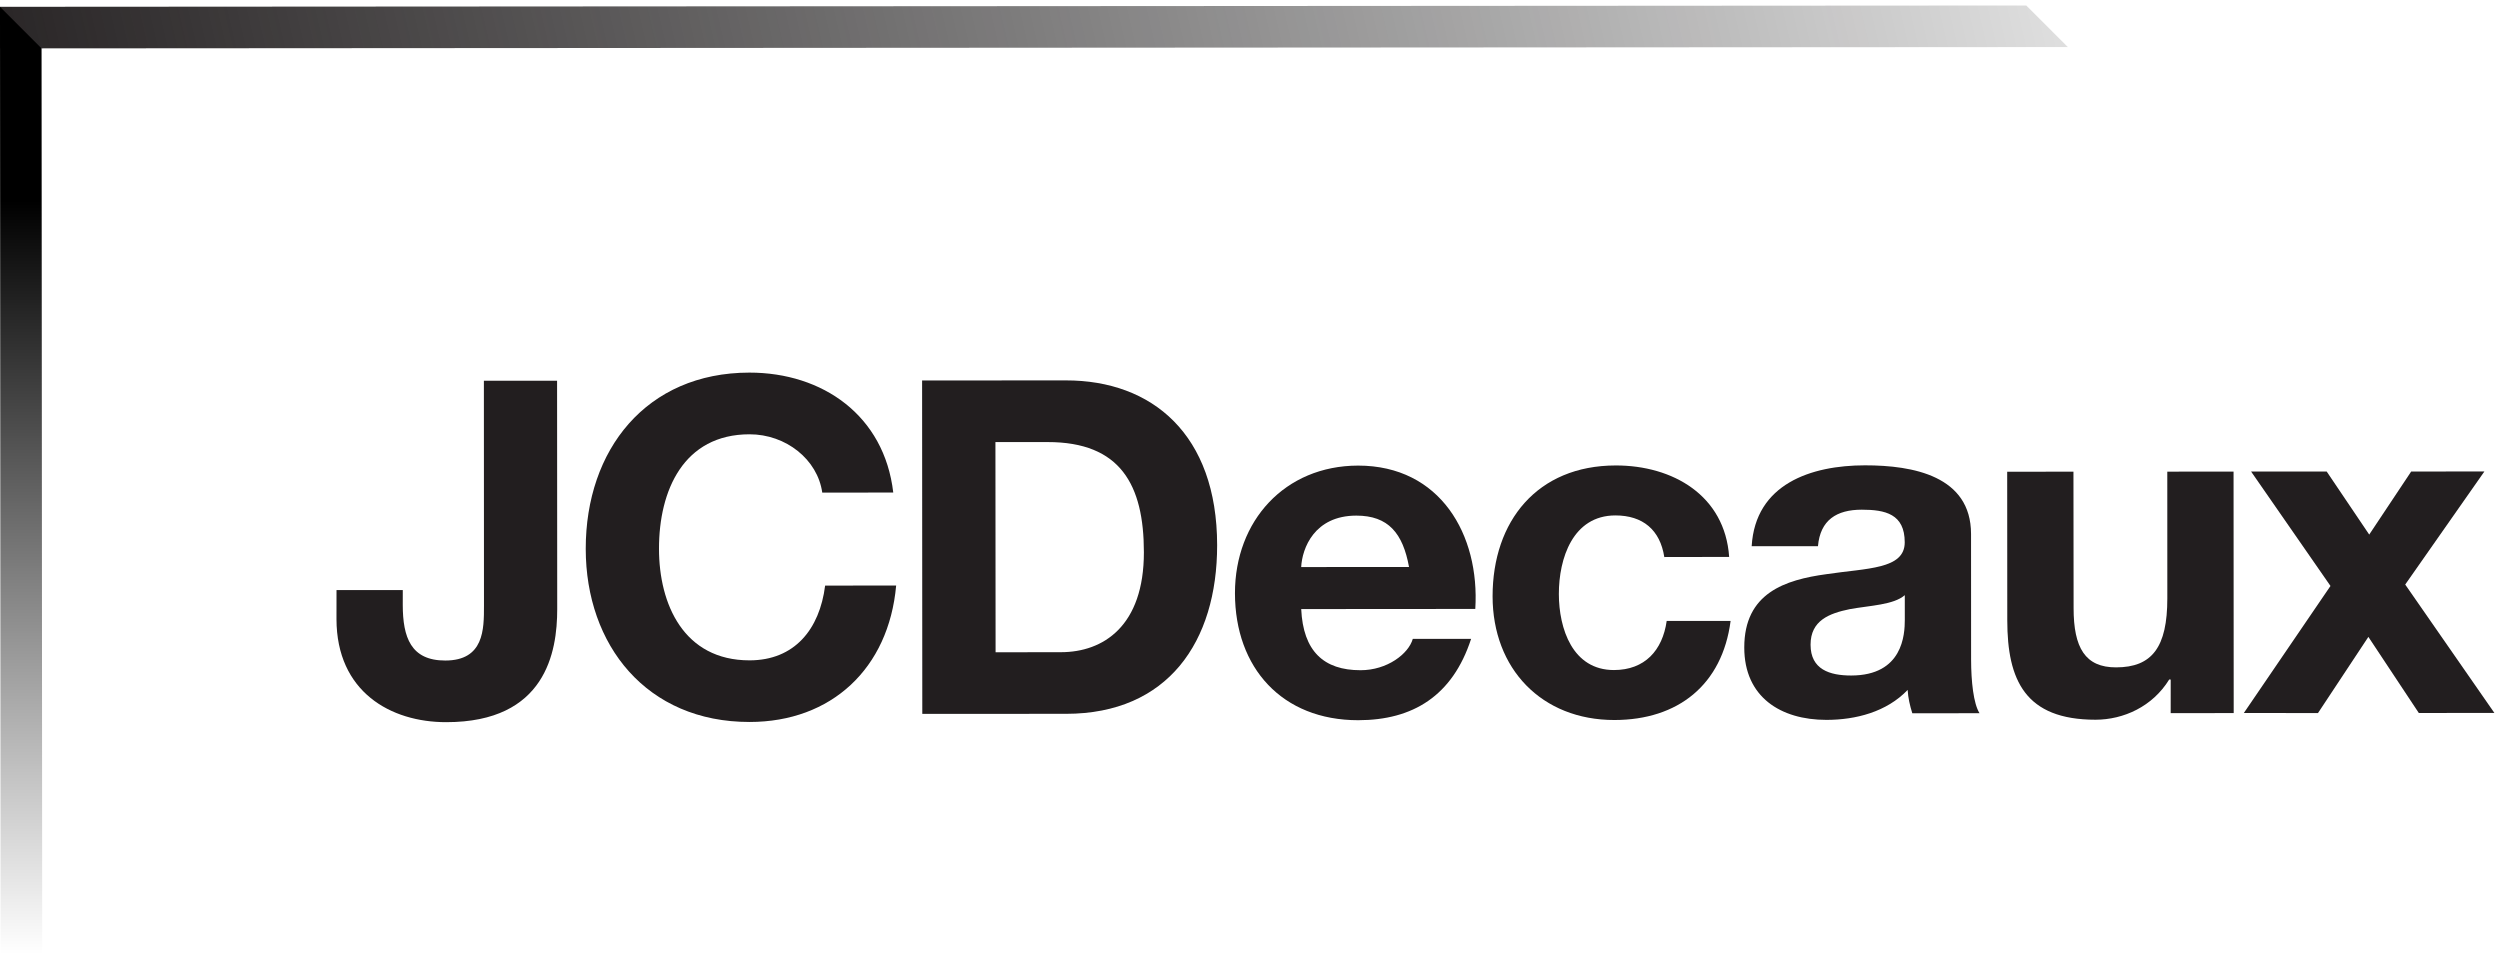
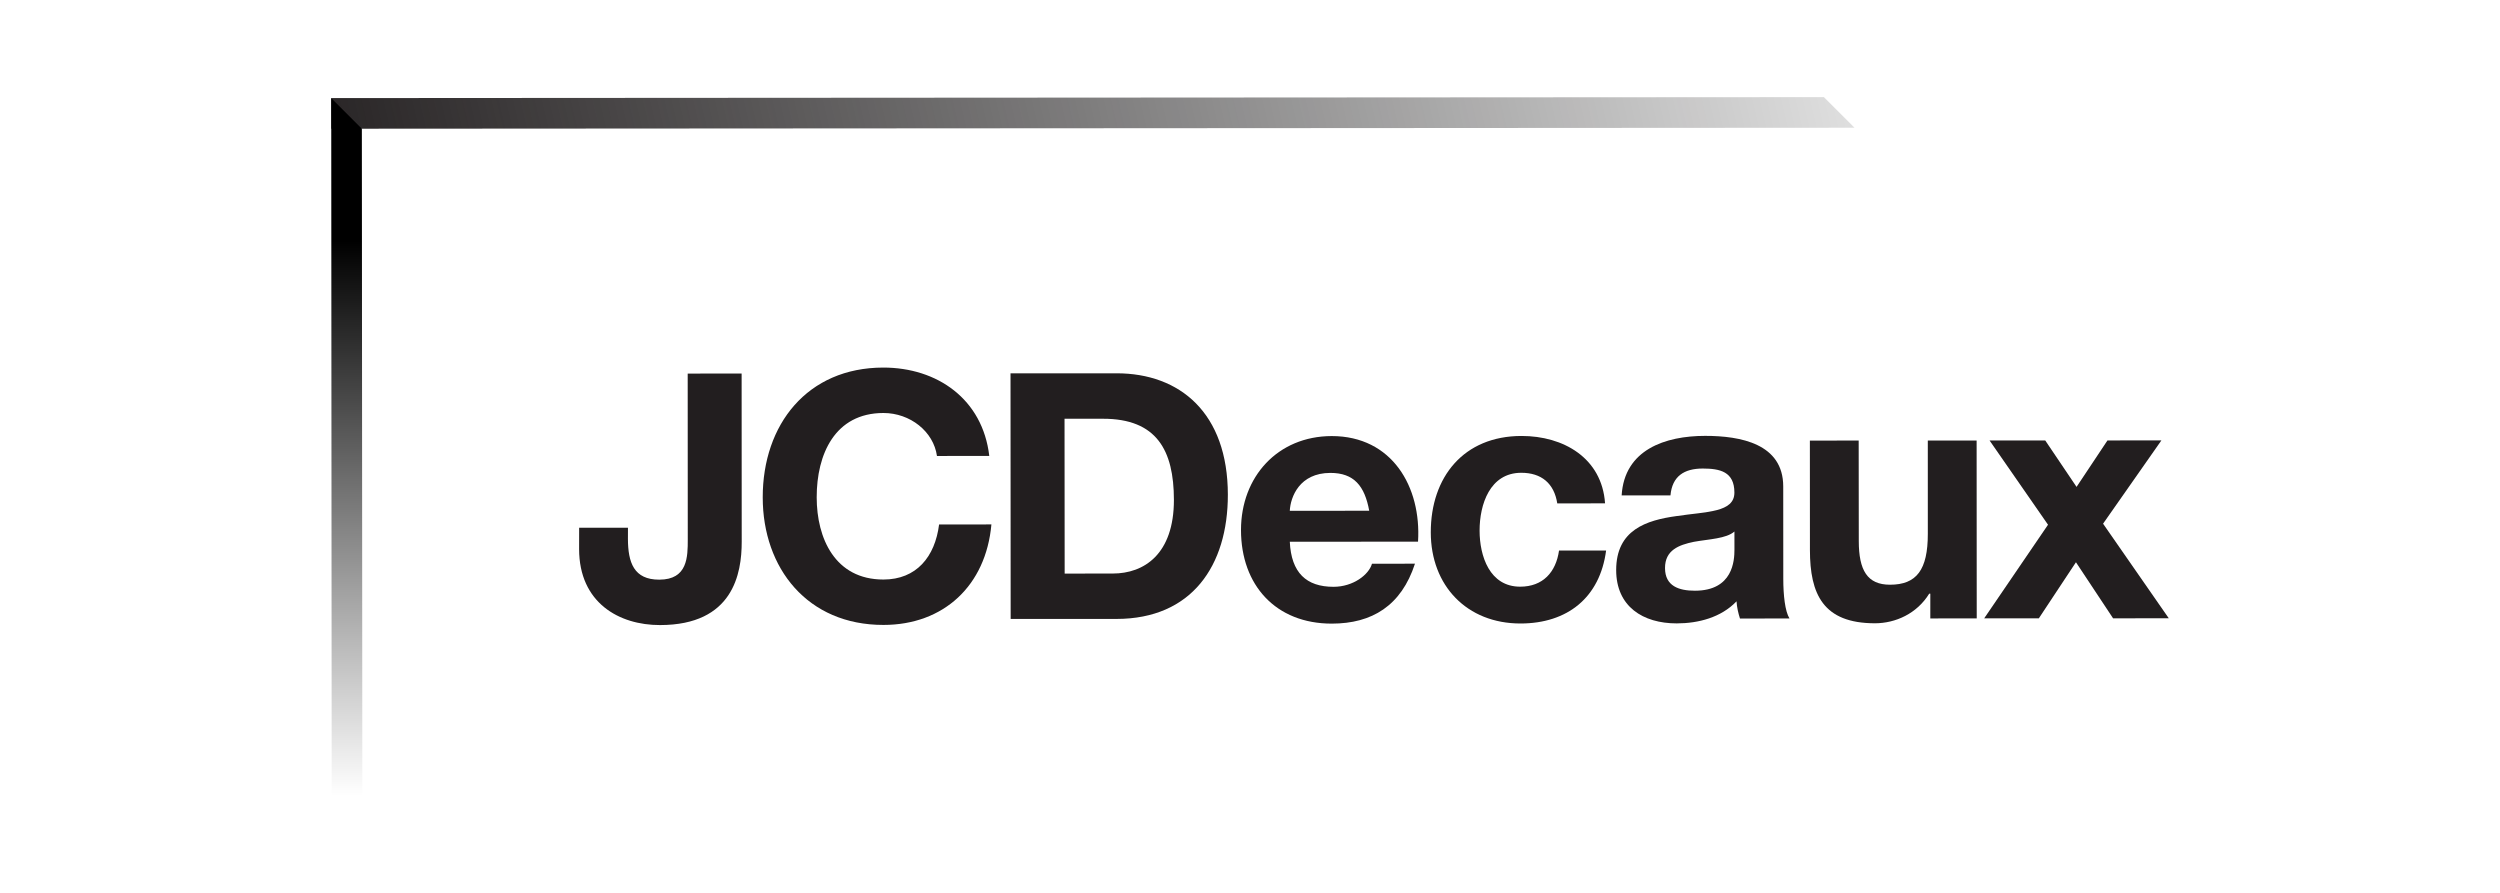
- <svg xmlns="http://www.w3.org/2000/svg" width="383" height="147" viewBox="0 0 383 147" fill="none">
-   <path d="M310.423 0.843L0 1.043L0.018 7.414L316.791 7.209L310.423 0.843Z" fill="url(#paint0_linear_1_771)" />
-   <path d="M6.368 7.414L6.467 146.121L0.095 146.126L2.04369e-05 1.048L6.368 7.414Z" fill="url(#paint1_linear_1_771)" />
-   <path d="M85.366 93.313C85.372 99.891 83.6 110.629 68.371 110.636C59.856 110.646 51.564 105.995 51.549 94.838L51.554 90.397L61.706 90.394L61.703 92.683C61.712 97.626 62.929 101.201 68.221 101.193C74.154 101.188 74.147 96.404 74.145 92.818L74.131 58.332L85.345 58.33L85.366 93.313Z" fill="#221E1F" />
-   <path d="M125.97 75.469C125.256 70.388 120.403 66.528 114.823 66.534C104.731 66.543 100.947 75.125 100.959 84.072C100.957 92.582 104.759 101.171 114.838 101.166C121.701 101.163 125.563 96.433 126.41 89.711L137.291 89.705C136.151 102.435 127.355 110.601 114.847 110.606C99.044 110.623 89.737 98.819 89.735 84.08C89.723 68.914 99.007 57.096 114.807 57.083C126.031 57.08 135.474 63.651 136.847 75.457L125.97 75.469Z" fill="#221E1F" />
-   <path d="M152.5 67.721L160.498 67.726C171.661 67.713 175.238 74.287 175.244 84.599C175.25 95.903 169.037 99.916 162.53 99.916L152.524 99.928L152.5 67.721ZM141.296 109.365L163.327 109.357C178.911 109.349 186.474 98.328 186.466 83.521C186.456 66.558 176.514 58.263 163.293 58.277L141.266 58.289L141.296 109.365Z" fill="#221E1F" />
-   <path d="M199.342 86.872C199.489 84.007 201.342 79 207.783 78.992C212.704 78.988 214.923 81.707 215.863 86.861L199.342 86.872ZM226.015 93.289C226.724 81.917 220.644 71.324 208.055 71.329C196.829 71.352 189.192 79.795 189.196 90.882C189.203 102.332 196.428 110.343 208.081 110.336C216.45 110.33 222.527 106.61 225.375 97.872L216.439 97.876C215.793 100.169 212.511 102.681 208.442 102.677C202.787 102.686 199.639 99.75 199.346 93.309L226.015 93.289Z" fill="#221E1F" />
-   <path d="M254.97 85.338C254.327 81.178 251.681 78.959 247.466 78.963C240.949 78.977 238.81 85.556 238.817 91.003C238.821 96.291 240.902 102.66 247.263 102.651C251.977 102.645 254.698 99.647 255.337 95.126L265.129 95.126C263.846 104.93 257.063 110.295 247.334 110.306C236.182 110.316 228.67 102.446 228.665 91.359C228.66 79.837 235.515 71.318 247.529 71.308C256.249 71.298 264.259 75.881 264.907 85.32L254.97 85.338Z" fill="#221E1F" />
-   <path d="M291.816 94.967C291.814 97.19 291.533 103.483 283.601 103.489C280.308 103.491 277.378 102.56 277.378 98.771C277.376 95.057 280.237 93.971 283.379 93.322C286.522 92.753 290.095 92.676 291.814 91.179L291.816 94.967ZM278.512 83.675C278.864 79.665 281.367 78.087 285.225 78.084C288.802 78.088 291.805 78.725 291.805 83.085C291.805 87.241 286.011 87.029 279.798 87.965C273.505 88.827 267.213 90.831 267.222 99.206C267.224 106.791 272.804 110.287 279.813 110.286C284.307 110.283 289.034 109.068 292.252 105.698C292.321 106.919 292.604 108.131 292.965 109.272L303.262 109.265C302.334 107.775 301.978 104.404 301.972 101.043L301.964 81.793C301.952 72.923 293.087 71.284 285.72 71.289C277.431 71.291 268.921 74.153 268.357 83.675L278.512 83.675Z" fill="#221E1F" />
-   <path d="M342.203 109.243L332.548 109.256L332.551 104.102L332.324 104.098C329.76 108.257 325.327 110.253 321.039 110.262C310.248 110.262 307.519 104.195 307.515 95.029L307.502 72.272L317.653 72.259L317.676 93.165C317.675 99.243 319.451 102.251 324.181 102.241C329.684 102.241 332.045 99.164 332.034 91.65L332.029 72.255L342.181 72.252L342.203 109.243Z" fill="#221E1F" />
-   <path d="M357.03 89.769L344.87 72.244L356.451 72.241L362.965 81.898L369.393 72.239L380.61 72.228L368.479 89.552L382.139 109.221L370.562 109.23L362.835 97.571L355.117 109.239L343.754 109.234L357.03 89.769Z" fill="#221E1F" />
+ <svg xmlns="http://www.w3.org/2000/svg" width="140" height="50" viewBox="0 0 140 50" fill="none">
+   <path d="M102.139 5.439L18.549 5.493L18.554 7.209L103.854 7.154L102.139 5.439Z" fill="url(#paint0_linear_17011_16127)" />
+   <path d="M20.264 7.209L20.291 44.559L18.575 44.561L18.549 5.495L20.264 7.209Z" fill="url(#paint1_linear_17011_16127)" />
+   <path d="M41.536 30.34C41.538 32.111 41.061 35.002 36.96 35.004C34.667 35.007 32.434 33.754 32.43 30.75L32.432 29.554L35.166 29.554L35.164 30.17C35.167 31.501 35.495 32.464 36.92 32.461C38.517 32.46 38.515 31.172 38.515 30.206L38.511 20.92L41.531 20.919L41.536 30.34Z" fill="#221E1F" />
+   <path d="M52.47 25.535C52.278 24.166 50.971 23.127 49.469 23.128C46.751 23.131 45.732 25.442 45.735 27.851C45.735 30.143 46.759 32.455 49.473 32.454C51.321 32.453 52.361 31.18 52.589 29.37L55.519 29.368C55.212 32.796 52.843 34.995 49.475 34.996C45.22 35.001 42.714 31.822 42.713 27.853C42.71 23.77 45.21 20.587 49.464 20.584C52.487 20.583 55.029 22.352 55.399 25.531L52.47 25.535Z" fill="#221E1F" />
+   <path d="M59.614 23.448L61.768 23.45C64.774 23.446 65.737 25.216 65.739 27.993C65.74 31.037 64.067 32.118 62.315 32.118L59.621 32.121L59.614 23.448ZM56.597 34.662L62.529 34.66C66.726 34.657 68.763 31.69 68.76 27.703C68.758 23.135 66.081 20.901 62.52 20.905L56.589 20.908L56.597 34.662Z" fill="#221E1F" />
+   <path d="M72.228 28.605C72.267 27.834 72.766 26.485 74.501 26.483C75.826 26.482 76.423 27.214 76.676 28.602L72.228 28.605ZM79.41 30.333C79.601 27.271 77.964 24.419 74.574 24.42C71.551 24.426 69.494 26.699 69.496 29.685C69.498 32.768 71.443 34.925 74.581 34.923C76.834 34.922 78.471 33.92 79.238 31.567L76.831 31.568C76.657 32.186 75.774 32.862 74.678 32.861C73.155 32.863 72.308 32.073 72.229 30.338L79.41 30.333Z" fill="#221E1F" />
+   <path d="M87.207 28.192C87.034 27.072 86.321 26.474 85.186 26.476C83.431 26.479 82.856 28.251 82.857 29.717C82.858 31.141 83.419 32.856 85.132 32.854C86.401 32.852 87.134 32.045 87.306 30.828L89.942 30.828C89.597 33.468 87.771 34.913 85.151 34.916C82.148 34.918 80.125 32.799 80.124 29.813C80.122 26.711 81.968 24.417 85.203 24.414C87.551 24.411 89.708 25.645 89.883 28.187L87.207 28.192Z" fill="#221E1F" />
+   <path d="M97.129 30.785C97.128 31.384 97.052 33.078 94.916 33.08C94.03 33.08 93.241 32.83 93.241 31.809C93.24 30.809 94.011 30.517 94.857 30.342C95.703 30.189 96.665 30.168 97.128 29.765L97.129 30.785ZM93.546 27.744C93.641 26.665 94.315 26.239 95.354 26.238C96.317 26.24 97.126 26.411 97.126 27.585C97.126 28.704 95.566 28.647 93.892 28.899C92.198 29.132 90.504 29.671 90.506 31.926C90.507 33.969 92.009 34.91 93.896 34.91C95.107 34.909 96.379 34.582 97.246 33.674C97.265 34.003 97.341 34.33 97.438 34.637L100.211 34.635C99.961 34.234 99.865 33.326 99.864 32.421L99.861 27.237C99.858 24.849 97.471 24.408 95.487 24.409C93.255 24.409 90.963 25.18 90.812 27.744L93.546 27.744Z" fill="#221E1F" />
+   <path d="M110.697 34.629L108.097 34.633L108.098 33.245L108.037 33.244C107.346 34.364 106.152 34.901 104.998 34.904C102.092 34.903 101.357 33.27 101.356 30.802L101.353 24.674L104.086 24.67L104.092 30.3C104.092 31.936 104.57 32.746 105.844 32.744C107.326 32.743 107.961 31.915 107.958 29.892L107.957 24.669L110.691 24.668L110.697 34.629Z" fill="#221E1F" />
+   <path d="M114.689 29.385L111.415 24.666L114.533 24.665L116.287 27.266L118.018 24.665L121.039 24.662L117.772 29.327L121.451 34.623L118.333 34.626L116.253 31.486L114.174 34.628L111.114 34.627L114.689 29.385Z" fill="#221E1F" />
  <defs>
-     <linearGradient id="paint0_linear_1_771" x1="382.139" y1="73.476" x2="19.861" y2="158.3" gradientUnits="userSpaceOnUse">
+     <linearGradient id="paint0_linear_17011_16127" x1="121.451" y1="24.998" x2="23.898" y2="47.839" gradientUnits="userSpaceOnUse">
      <stop stop-opacity="0" />
      <stop offset="1" stop-color="#221E1F" />
    </linearGradient>
-     <linearGradient id="paint1_linear_1_771" x1="103.896" y1="30.706" x2="103.922" y2="146.145" gradientUnits="userSpaceOnUse">
+     <linearGradient id="paint1_linear_17011_16127" x1="46.526" y1="13.481" x2="46.533" y2="44.566" gradientUnits="userSpaceOnUse">
      <stop />
      <stop offset="1" stop-opacity="0" />
    </linearGradient>
  </defs>
</svg>
